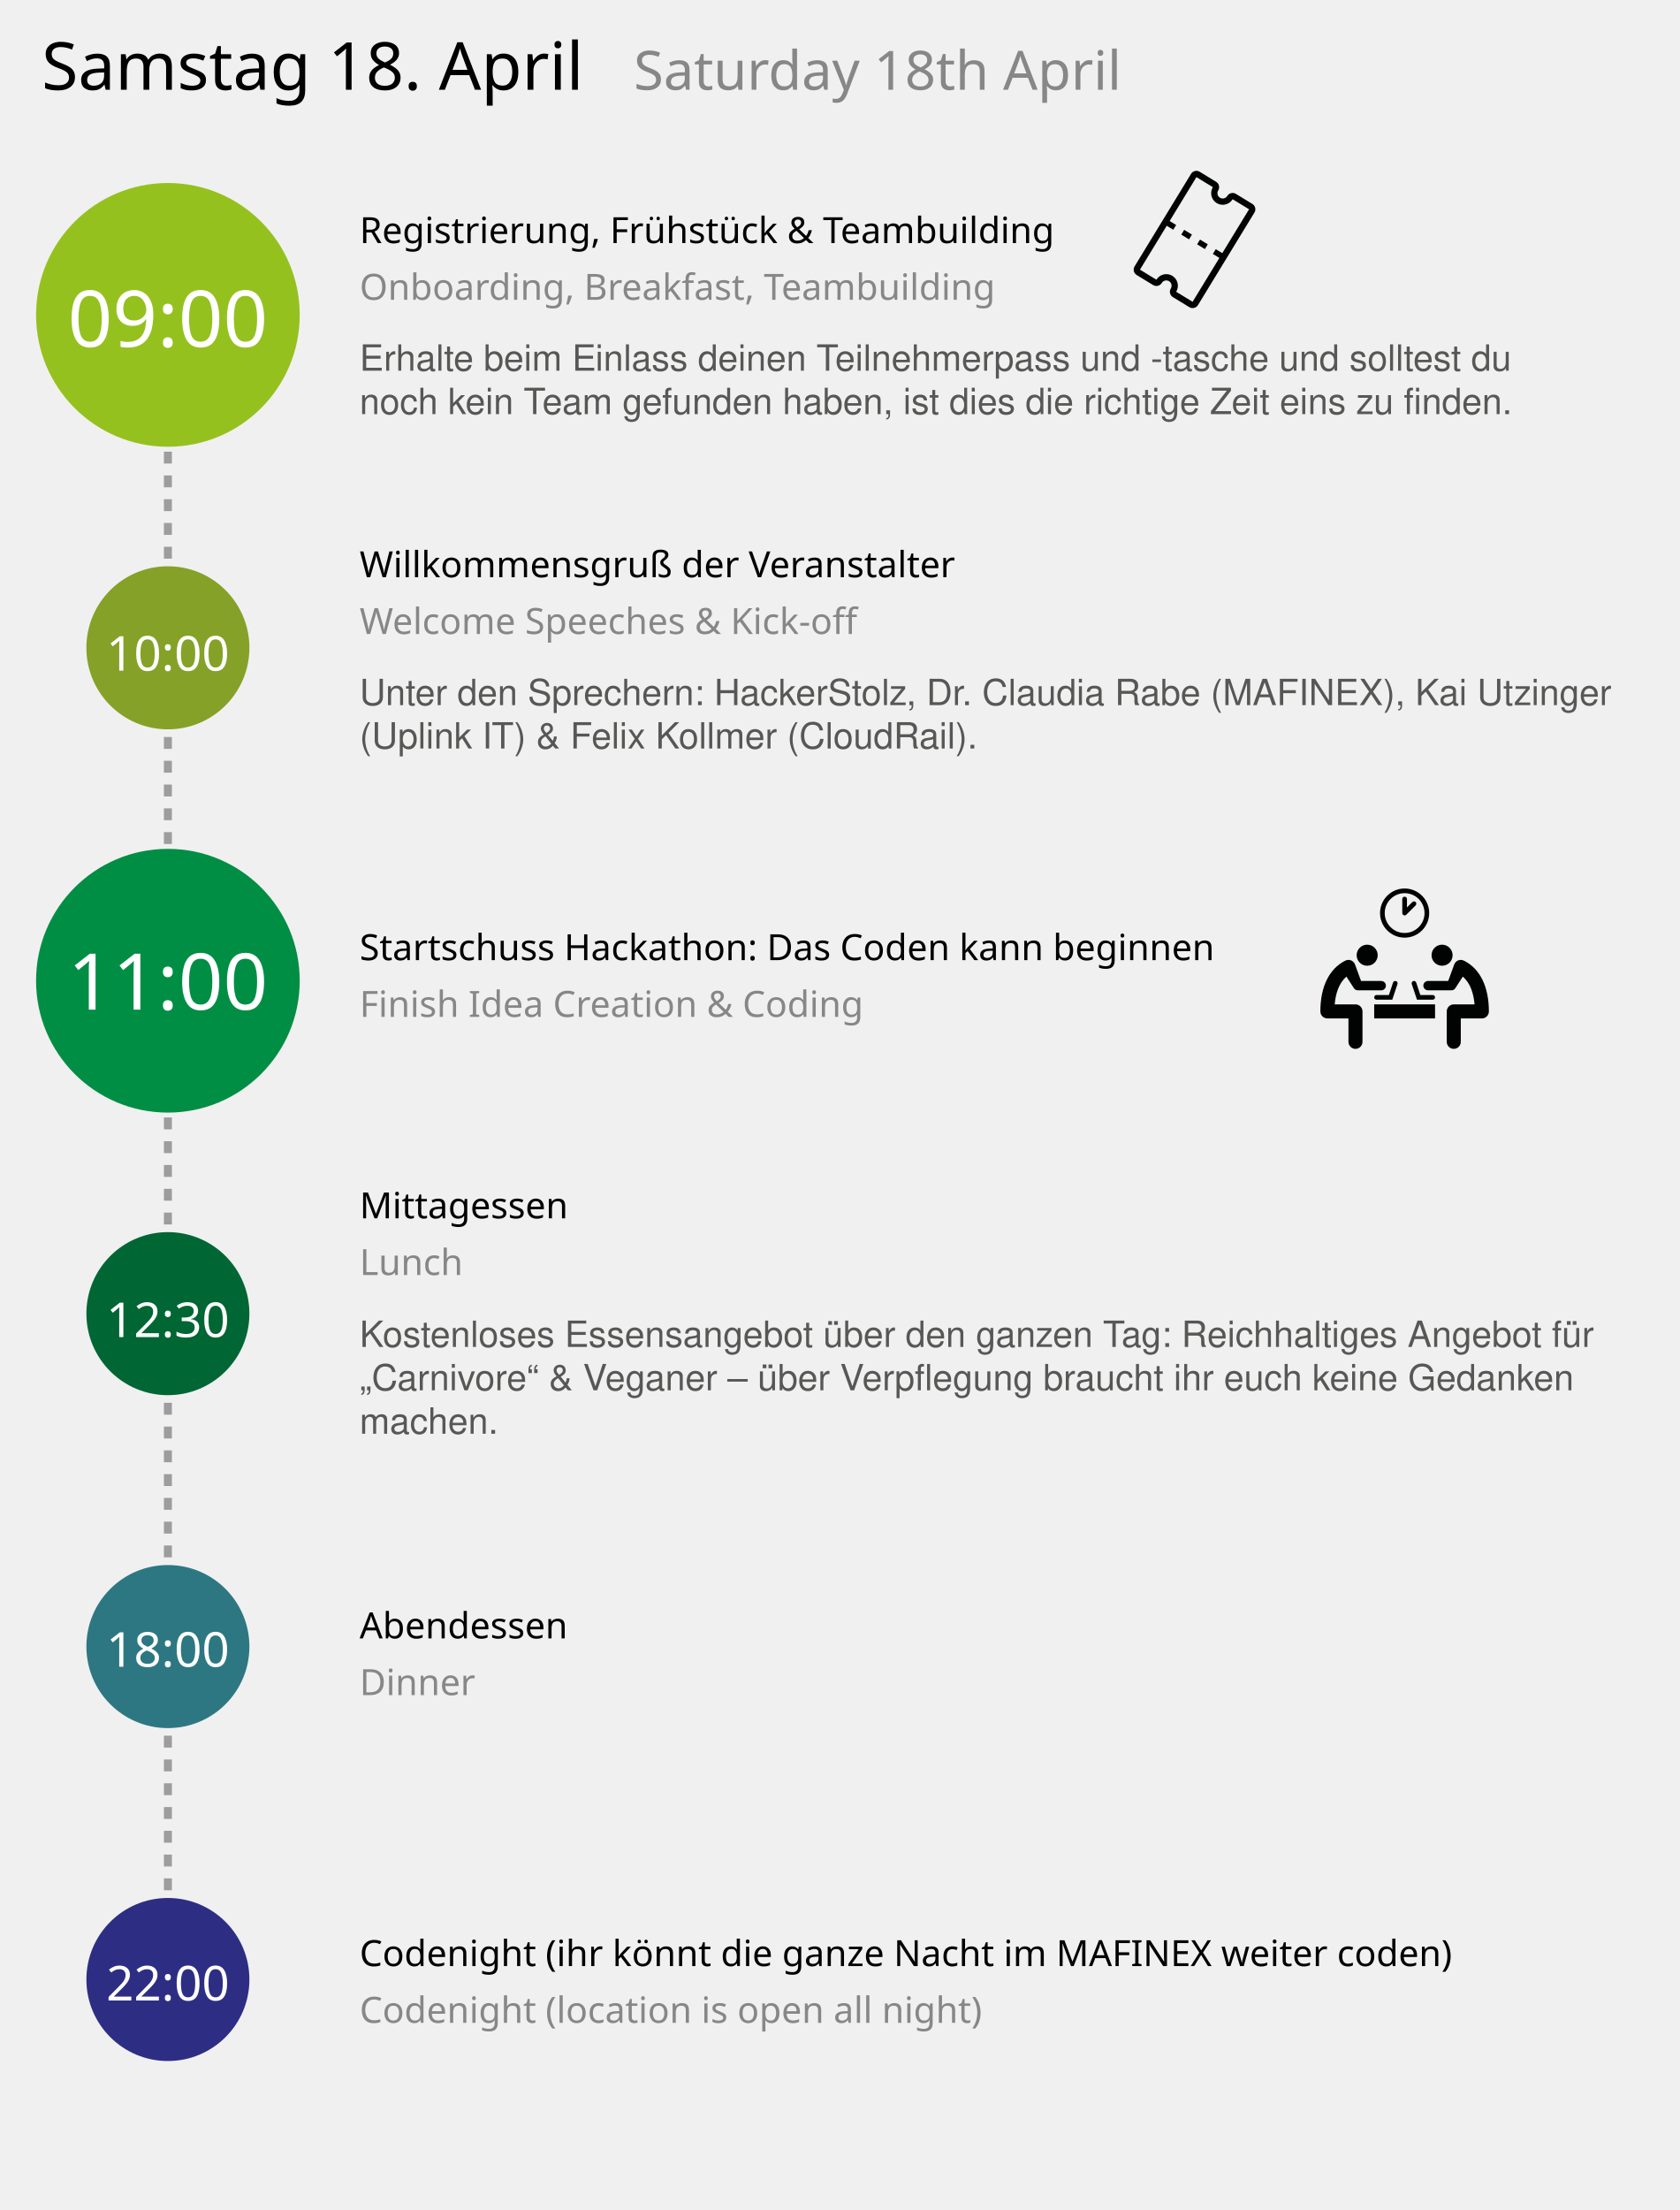
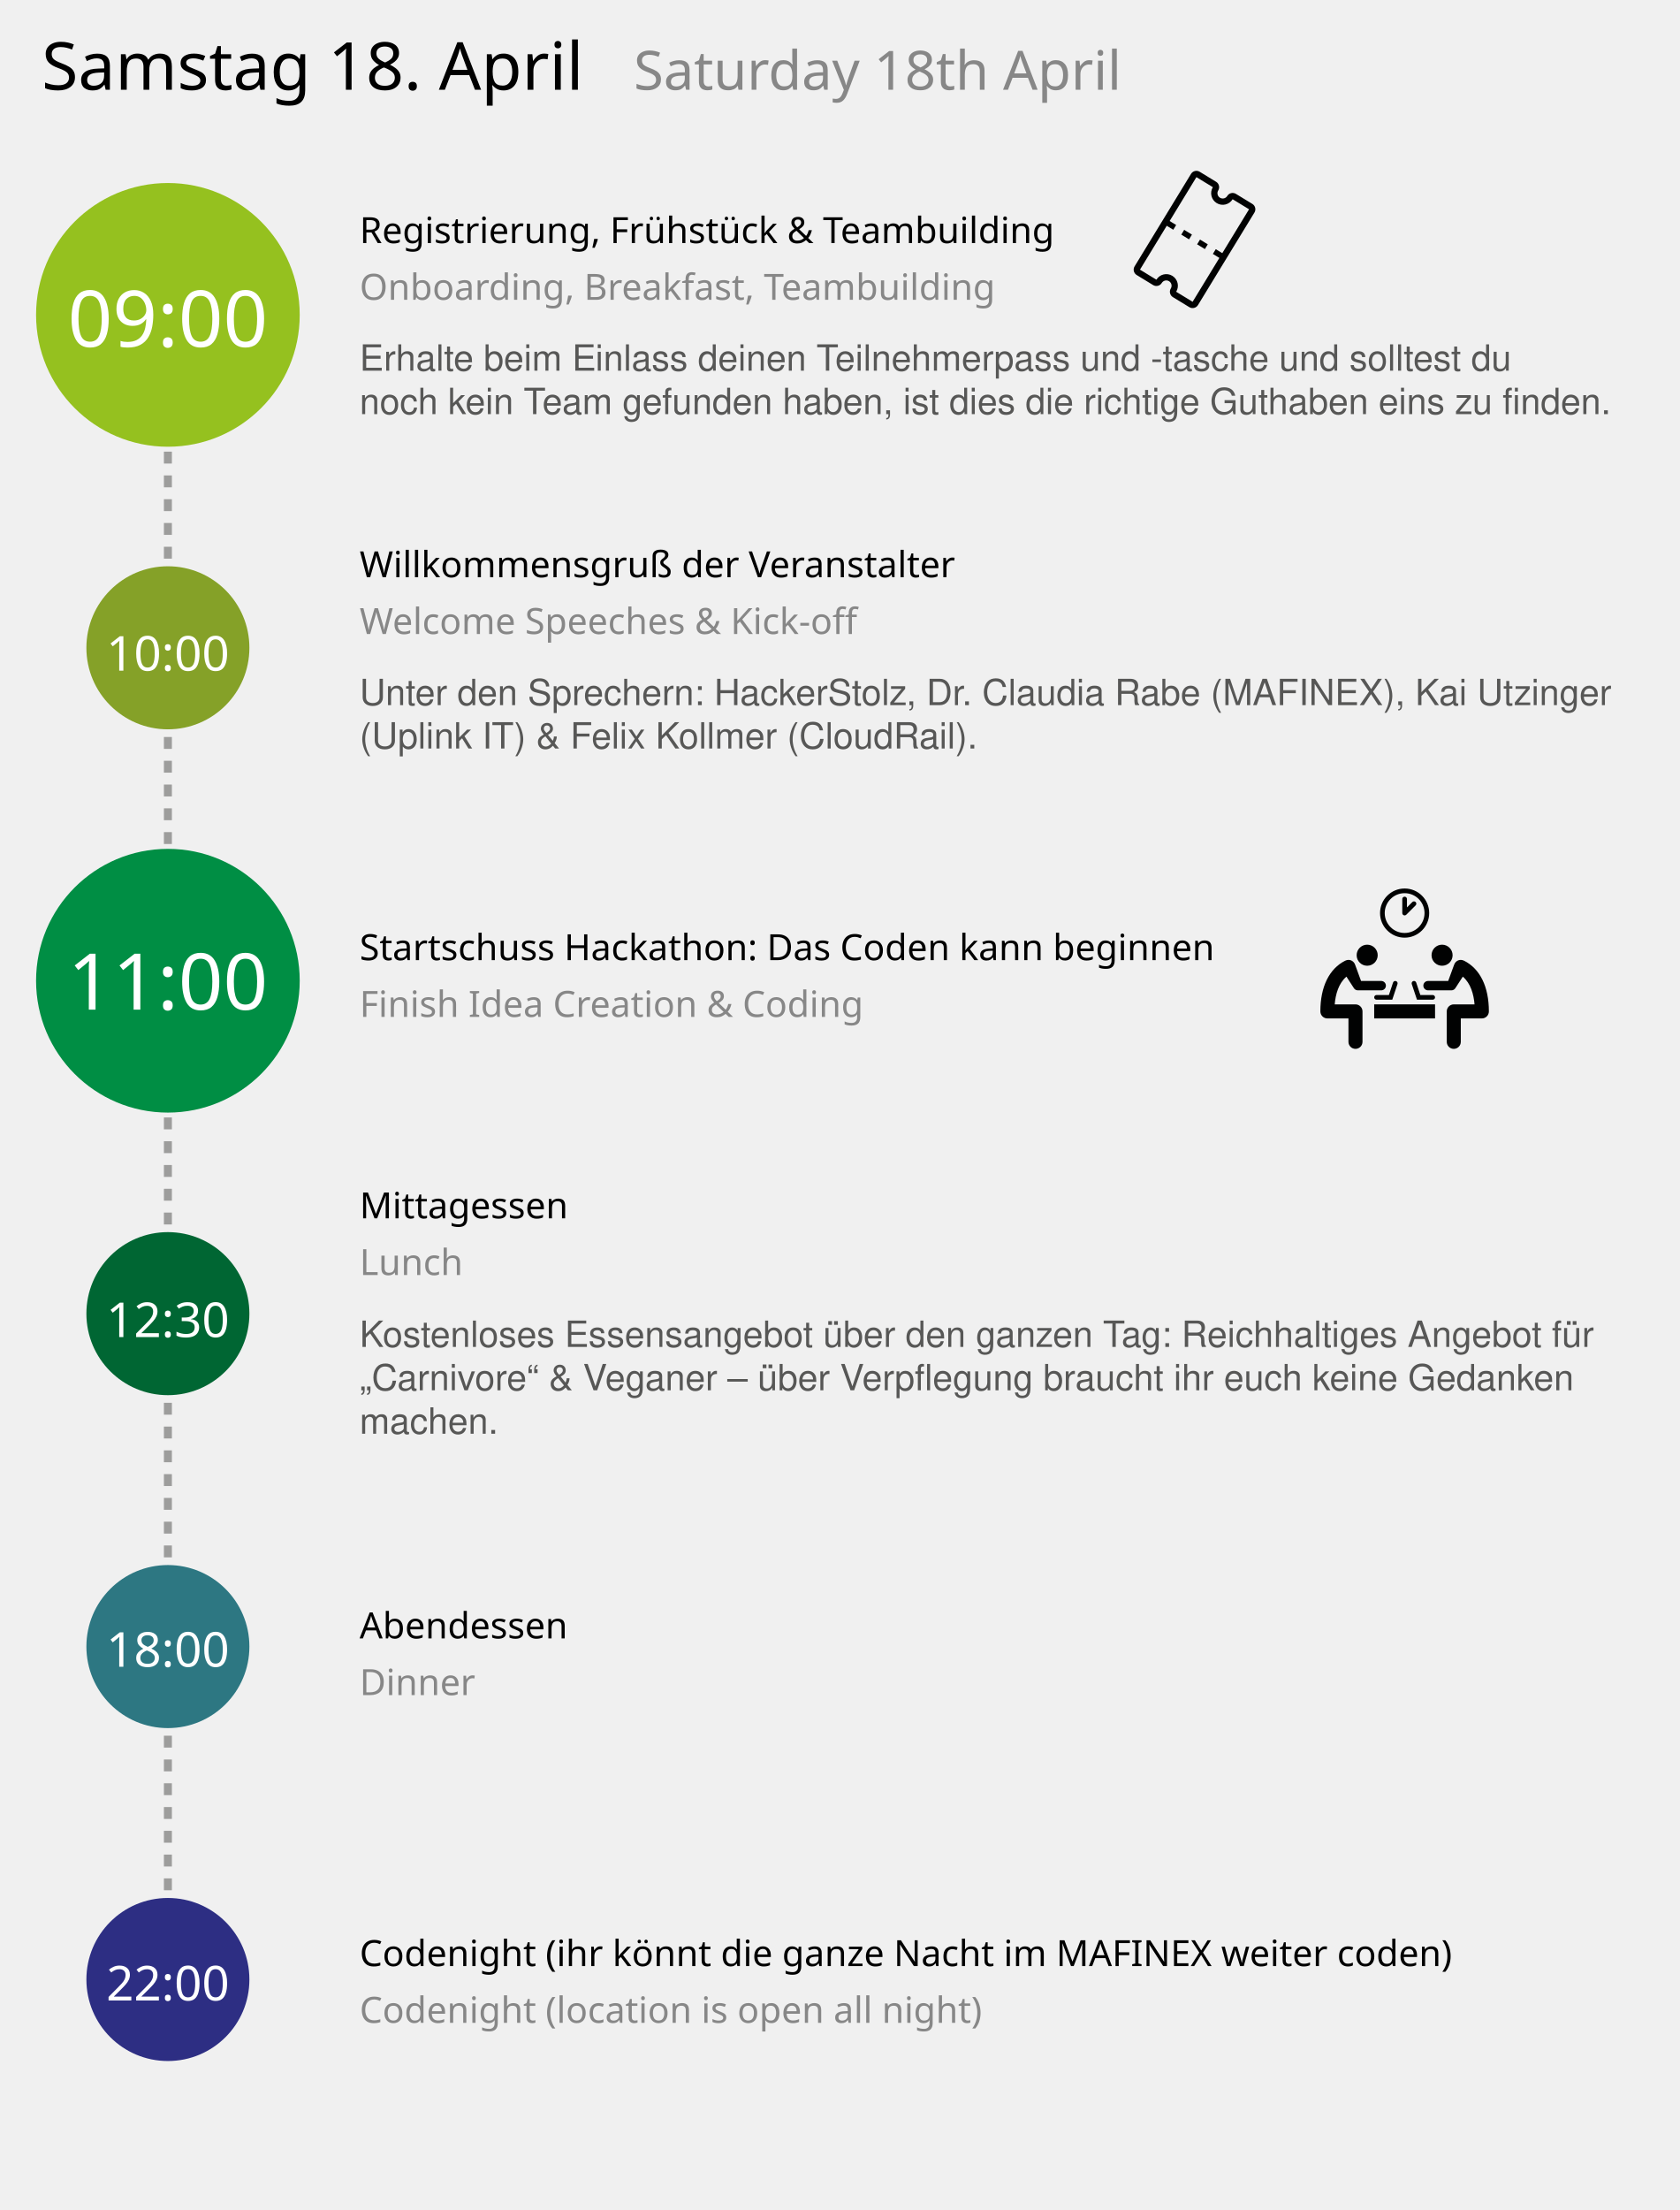
<svg xmlns="http://www.w3.org/2000/svg" version="1.1" id="Ebene_1" x="0px" y="0px" width="841.89px" height="1107.661px" viewBox="0 0 841.89 1107.661" enable-background="new 0 0 841.89 1107.661" xml:space="preserve">
  <g id="Page_1">
    <text transform="matrix(1 0 0 1 20.9131 45.001)" font-family="'Helvetica-Bold'" font-size="33.223">Samstag 18. April</text>
    <g>
      <text transform="matrix(1 0 0 1 317.7295 45.001)" fill="#878787" font-family="'Helvetica-Bold'" font-size="27.183">Saturday 18th April</text>
    </g>
    <text transform="matrix(1 0 0 1 180.2856 185.7993)">
      <tspan x="0" y="0" fill="#575756" font-family="'Helvetica'" font-size="18.122">Erhalte beim Einlass deinen Teilnehmerpass und -tasche und solltest du</tspan>
-       <tspan x="0" y="21.746" fill="#575756" font-family="'Helvetica'" font-size="18.122">noch kein Team gefunden haben, ist dies die richtige Zeit eins zu finden.</tspan>
+       <tspan x="0" y="21.746" fill="#575756" font-family="'Helvetica'" font-size="18.122">noch kein Team gefunden haben, ist dies die richtige Guthaben eins zu finden.</tspan>
    </text>
    <text transform="matrix(1 0 0 1 180.2856 353.4258)">
      <tspan x="0" y="0" fill="#575756" font-family="'Helvetica'" font-size="18.122">Unter den Sprechern: HackerStolz, Dr. Claudia Rabe (MAFINEX), Kai Utzinger</tspan>
      <tspan x="0" y="21.746" fill="#575756" font-family="'Helvetica'" font-size="18.122">(Uplink IT) &amp; Felix Kollmer (CloudRail).</tspan>
    </text>
    <text transform="matrix(1 0 0 1 180.2856 675.0859)">
      <tspan x="0" y="0" fill="#575756" font-family="'Helvetica'" font-size="18.122">Kostenloses Essensangebot über den ganzen Tag: Reichhaltiges Angebot für </tspan>
      <tspan x="0" y="21.746" fill="#575756" font-family="'Helvetica'" font-size="18.122">„Carnivore“ &amp; Veganer – über Verpflegung braucht ihr euch keine Gedanken </tspan>
      <tspan x="0" y="43.492" fill="#575756" font-family="'Helvetica'" font-size="18.122">machen.</tspan>
    </text>
    <g>
      <g>
        <line fill="none" stroke="#9D9D9C" stroke-width="4" stroke-miterlimit="10" x1="84.174" y1="157.818" x2="84.174" y2="160.818" />
        <line fill="none" stroke="#9D9D9C" stroke-width="4" stroke-miterlimit="10" stroke-dasharray="5.959,5.959" x1="84.174" y1="166.777" x2="84.174" y2="986.154" />
        <line fill="none" stroke="#9D9D9C" stroke-width="4" stroke-miterlimit="10" x1="84.174" y1="989.135" x2="84.174" y2="992.135" />
      </g>
    </g>
    <circle fill="#95C11F" cx="84.173" cy="157.818" r="66.091" />
    <circle fill="#008E44" cx="84.173" cy="491.545" r="66.091" />
    <circle fill="#85A128" cx="84.173" cy="324.681" r="40.863" />
    <path fill="#006633" d="M125.036,658.406c0-22.566-18.296-40.861-40.862-40.861c-22.569,0-40.863,18.295-40.863,40.861   c0,22.57,18.294,40.863,40.863,40.863C106.74,699.27,125.036,680.977,125.036,658.406z" />
    <path fill="#2D7782" d="M125.036,825.271c0-22.568-18.296-40.865-40.862-40.865c-22.569,0-40.863,18.297-40.863,40.865   c0,22.566,18.294,40.863,40.863,40.863C106.74,866.135,125.036,847.838,125.036,825.271z" />
    <path fill="#2D2E83" d="M125.036,992.135c0-22.57-18.296-40.865-40.862-40.865c-22.569,0-40.863,18.295-40.863,40.865   c0,22.566,18.294,40.861,40.863,40.861C106.74,1032.996,125.036,1014.701,125.036,992.135z" />
    <text transform="matrix(1 0 0 1 33.9624 173.8081)" fill="#FFFFFF" font-family="'Helvetica-Bold'" font-size="39.264">09:00</text>
    <text transform="matrix(1 0 0 1 53.2744 336.1401)" fill="#FFFFFF" font-family="'Helvetica-Bold'" font-size="24.162">10:00</text>
    <text transform="matrix(1 0 0 1 53.2744 670.1484)" fill="#FFFFFF" font-family="'Helvetica-Bold'" font-size="24.162">12:30</text>
    <text transform="matrix(1 0 0 1 53.2744 835.375)" fill="#FFFFFF" font-family="'Helvetica-Bold'" font-size="24.162">18:00</text>
    <text transform="matrix(1 0 0 1 53.2744 1002.646)" fill="#FFFFFF" font-family="'Helvetica-Bold'" font-size="24.162">22:00</text>
    <text transform="matrix(1 0 0 1 33.9624 506.0391)" fill="#FFFFFF" font-family="'Helvetica-Bold'" font-size="39.264">11:00</text>
    <text transform="matrix(1 0 0 1 180.2852 150.2671)" fill="#878787" font-family="'Helvetica-Bold'" font-size="18.122">Onboarding, Breakfast, Teambuilding</text>
    <text transform="matrix(1 0 0 1 180.2852 121.8413)" font-family="'Helvetica-Bold'" font-size="18.122">Registrierung, Frühstück &amp; Teambuilding</text>
    <g>
      <text transform="matrix(1 0 0 1 180.2852 317.7515)" fill="#878787" font-family="'Helvetica-Bold'" font-size="18.122">Welcome Speeches &amp; Kick-off</text>
    </g>
    <text transform="matrix(1 0 0 1 180.2852 289.3257)" font-family="'Helvetica-Bold'" font-size="18.122">Willkommensgruß der Veranstalter</text>
    <g>
      <text transform="matrix(1 0 0 1 180.2852 849.5889)" fill="#878787" font-family="'Helvetica-Bold'" font-size="18.122">Dinner</text>
    </g>
    <text transform="matrix(1 0 0 1 180.2852 821.1631)" font-family="'Helvetica-Bold'" font-size="18.122">Abendessen</text>
    <g>
      <text transform="matrix(1 0 0 1 180.2852 639.0566)" fill="#878787" font-family="'Helvetica-Bold'" font-size="18.122">Lunch</text>
    </g>
    <text transform="matrix(1 0 0 1 180.2852 610.6309)" font-family="'Helvetica-Bold'" font-size="18.122">Mittagessen</text>
    <g>
      <text transform="matrix(1 0 0 1 180.2852 1013.838)" fill="#878787" font-family="'Helvetica-Bold'" font-size="18.122">Codenight (location is open all night)</text>
    </g>
    <text transform="matrix(1 0 0 1 180.2852 985.4121)" font-family="'Helvetica-Bold'" font-size="18.122">Codenight (ihr könnt die ganze Nacht im MAFINEX weiter coden)</text>
    <g>
      <text transform="matrix(1 0 0 1 180.2852 509.666)" fill="#878787" font-family="'Helvetica-Bold'" font-size="18.122">Finish Idea Creation &amp; Coding</text>
    </g>
    <text transform="matrix(1 0 0 1 180.2852 481.2407)" font-family="'Helvetica-Bold'" font-size="18.122">Startschuss Hackathon: Das Coden kann beginnen</text>
    <g>
      <rect x="600.544" y="121.04" transform="matrix(-0.8535 -0.521 0.521 -0.8535 1053.57 541.03)" fill="#010202" width="4.564" height="2.793" />
      <rect x="592.626" y="116.207" transform="matrix(-0.8537 -0.5208 0.5208 -0.8537 1041.532 527.8169)" fill="#010202" width="4.564" height="2.795" />
      <path fill="#010202" d="M627.857,102.197l-8.238-5.028c-0.712-0.435-1.572-0.57-2.385-0.373c-0.812,0.196-1.516,0.708-1.951,1.423    c-0.37,0.605-0.952,1.03-1.642,1.197s-1.402,0.054-2.005-0.314c-1.251-0.762-1.646-2.4-0.884-3.649    c0.907-1.487,0.437-3.429-1.05-4.338l-8.238-5.027c-1.488-0.908-3.428-0.438-4.337,1.049l-13.424,21.993    c-0.255,0.417-1.191,1.956-1.455,2.386l-13.422,21.992c-0.435,0.714-0.57,1.572-0.373,2.386c0.196,0.813,0.708,1.515,1.422,1.951    l8.24,5.029c1.487,0.908,3.428,0.438,4.338-1.05c0.761-1.25,2.397-1.646,3.646-0.883c1.249,0.762,1.646,2.398,0.882,3.649    c-0.905,1.486-0.437,3.428,1.049,4.337l8.239,5.026c1.488,0.909,3.431,0.438,4.338-1.048l13.421-21.992    c0.262-0.429,1.195-1.958,1.458-2.385l13.422-21.991C629.814,105.047,629.346,103.104,627.857,102.197z M612.793,126.882    l-3.269-1.996l-1.456,2.387l3.268,1.994l-13.422,21.991l-8.238-5.028c1.672-2.739,0.809-6.313-1.931-7.985    c-2.74-1.67-6.314-0.805-7.987,1.934l-8.236-5.028l13.422-21.993l3.268,1.995l1.456-2.386l-3.267-1.994l13.422-21.992l8.236,5.028    v0c-1.671,2.739-0.807,6.312,1.932,7.986c2.739,1.671,6.313,0.806,7.984-1.933l8.238,5.026l-13.422,21.991L612.793,126.882z" />
    </g>
    <g>
      <polygon fill="#010202" points="688.949,503.399 688.949,510.439 693.645,510.439 714.77,510.439 719.462,510.439     719.462,503.399   " />
      <path fill="#010202" d="M700.686,492.837c0-0.649-0.525-1.174-1.174-1.174c-0.517,0-0.944,0.339-1.101,0.808l-0.012-0.006    l-2.079,6.238h-6.197c-0.646,0-1.174,0.525-1.174,1.174s0.528,1.174,1.174,1.174h7.887l2.616-7.843l-0.015-0.006    C700.653,493.088,700.686,492.967,700.686,492.837z" />
      <g>
        <path fill="#010202" d="M692.471,491.663h-10.107l-2.962-8.096l-0.015,0.006c-0.448-1.428-1.767-2.472-3.342-2.472     c-0.566,0-1.094,0.15-1.568,0.386l-0.006-0.012c-8.067,4.032-12.51,13.069-12.51,25.445c0,1.944,1.575,3.519,3.522,3.519h10.562     v11.733c0,1.947,1.575,3.521,3.52,3.521c1.943,0,3.521-1.578,3.521-3.521v-15.252c0-1.947-1.578-3.521-3.521-3.521h-10.412     c0.428-5.062,1.92-10.518,5.884-13.904l3.602,5.566l0.009-0.003c0.387,0.767,1.174,1.301,2.092,1.301h11.735     c1.295,0,2.345-1.053,2.345-2.348C694.818,492.716,693.769,491.663,692.471,491.663z" />
        <circle fill="#010202" cx="685.431" cy="478.756" r="5.28" />
      </g>
      <path fill="#010202" d="M718.288,498.704h-6.197l-2.076-6.238L710,492.471c-0.156-0.469-0.581-0.808-1.101-0.808    c-0.648,0-1.174,0.525-1.174,1.174c0,0.13,0.036,0.251,0.074,0.366l-0.015,0.006l2.616,7.843h7.887    c0.648,0,1.171-0.525,1.171-1.174S718.937,498.704,718.288,498.704z" />
      <path fill="#010202" d="M722.98,473.477c2.917,0,5.283,2.362,5.283,5.28c0,2.914-2.366,5.279-5.283,5.279    c-2.914,0-5.279-2.365-5.279-5.279C717.701,475.839,720.066,473.477,722.98,473.477z" />
      <path fill="#010202" d="M733.944,481.476l-0.006,0.012c-0.476-0.236-1.006-0.386-1.569-0.386c-1.575,0-2.894,1.044-3.342,2.472    l-0.018-0.006l-2.962,8.096H715.94c-1.295,0-2.345,1.05-2.345,2.348c0,1.295,1.05,2.348,2.345,2.348h11.735    c0.918,0,1.705-0.534,2.092-1.304l0.009,0.006l3.604-5.566c3.961,3.386,5.453,8.843,5.881,13.904h-10.411    c-1.947,0-3.522,1.575-3.522,3.519v15.255c0,1.944,1.575,3.521,3.522,3.521c1.943,0,3.519-1.578,3.519-3.521v-11.733h10.562    c1.944,0,3.52-1.575,3.52-3.519C746.45,494.545,742.008,485.507,733.944,481.476z" />
      <path fill="#010202" d="M704.207,469.955c-6.796,0-12.323-5.528-12.323-12.32c0-6.793,5.527-12.32,12.323-12.32    s12.32,5.527,12.32,12.32C716.527,464.427,711.003,469.955,704.207,469.955z M704.207,447.66c-5.501,0-9.976,4.474-9.976,9.975    c0,5.498,4.475,9.975,9.976,9.975c5.498,0,9.976-4.477,9.976-9.975C714.183,452.134,709.705,447.66,704.207,447.66z" />
      <path fill="#010202" d="M710.073,452.939c0-0.646-0.524-1.171-1.174-1.171c-0.327,0-0.619,0.133-0.831,0.345l-2.688,2.69v-4.209    c0-0.649-0.524-1.174-1.177-1.174c-0.646,0-1.174,0.525-1.174,1.174v7.041c0,0.649,0.528,1.174,1.174,1.174    c0.327,0,0.619-0.133,0.832-0.348l4.692-4.689C709.941,453.559,710.073,453.267,710.073,452.939z" />
    </g>
  </g>
</svg>
